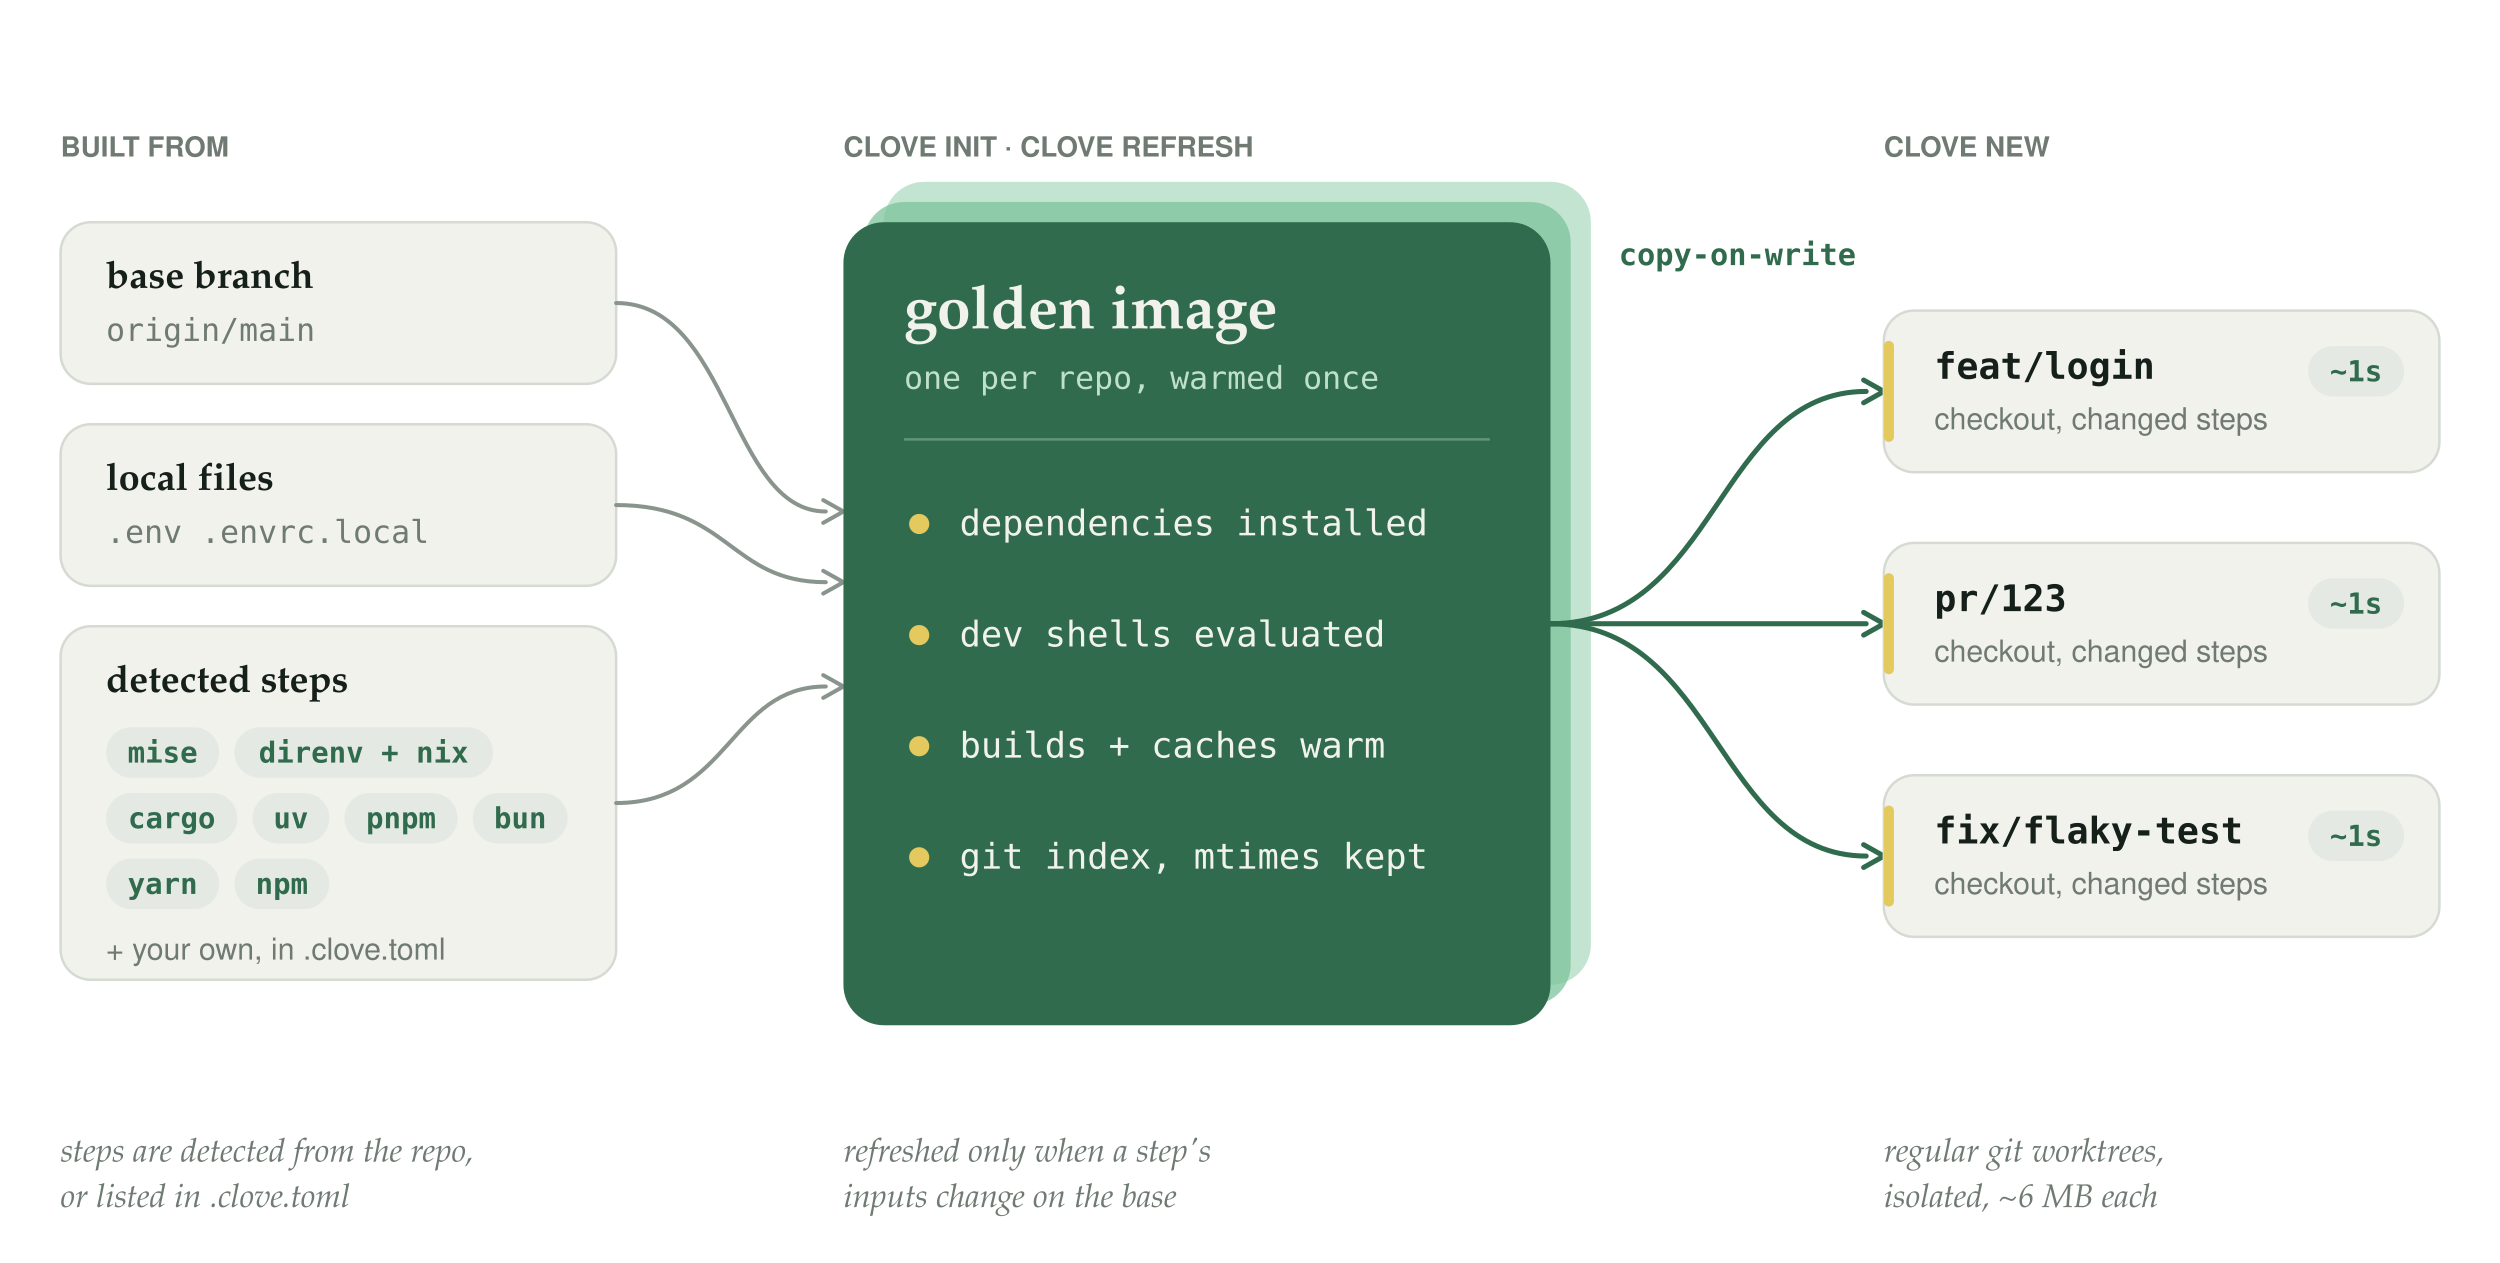
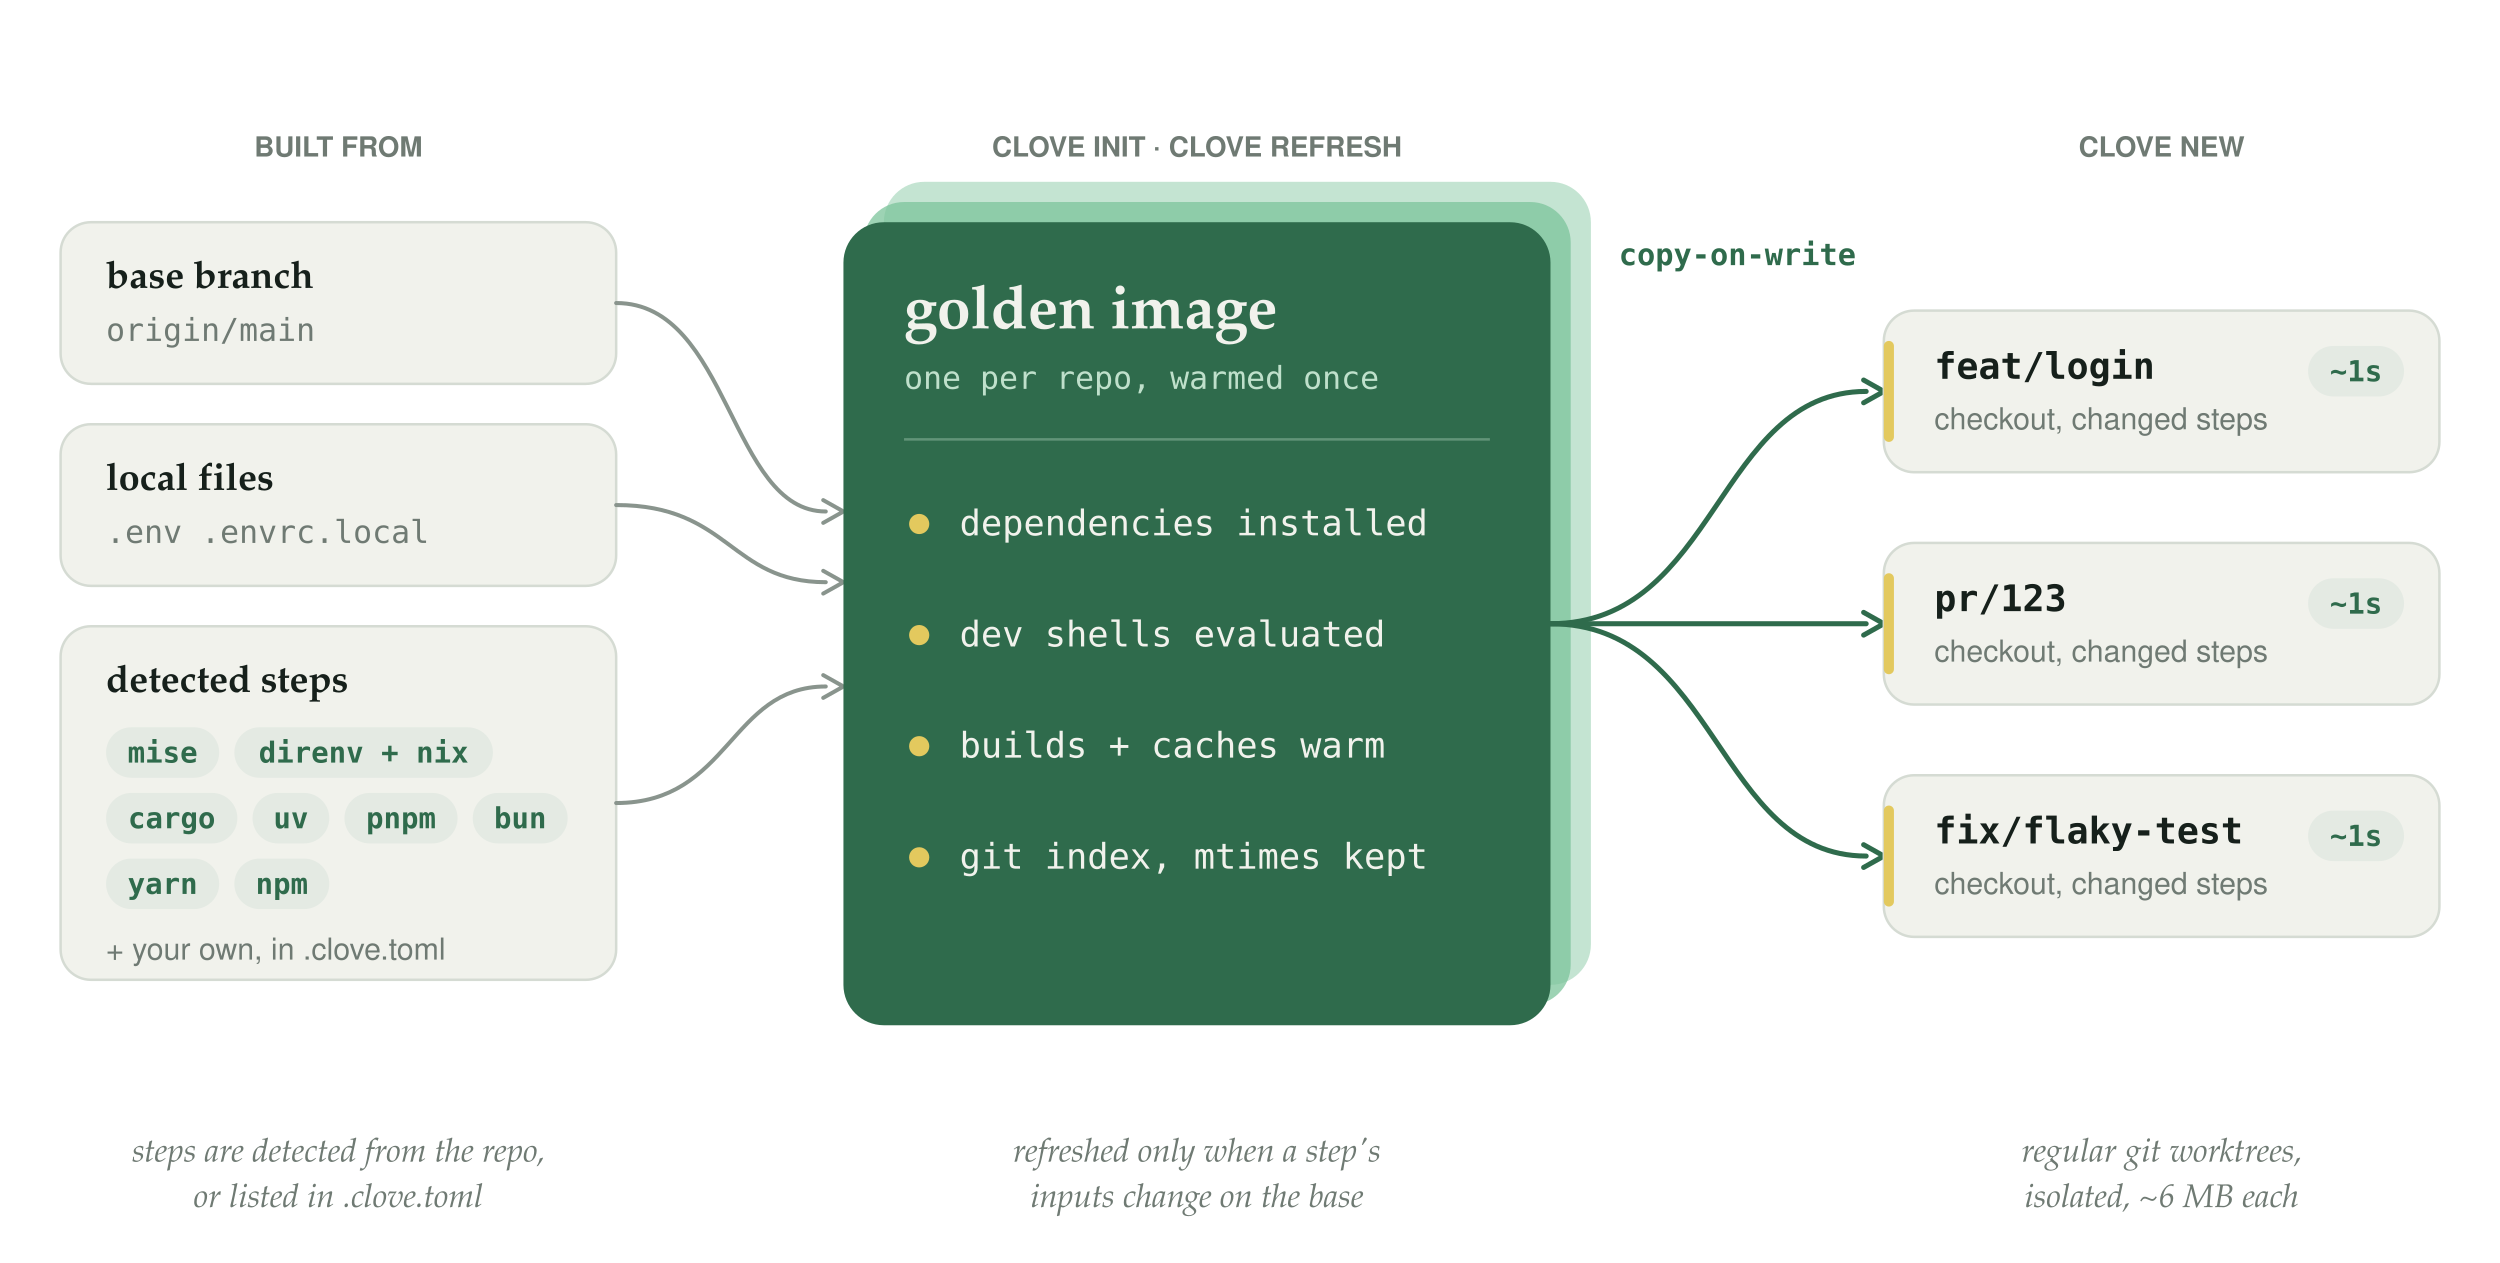
<svg xmlns="http://www.w3.org/2000/svg" viewBox="0 0 990 500" width="990" height="500" role="img" aria-label="clove builds one golden image per repo and makes each clone a copy-on-write copy of it">
-   <text x="24" y="62" font-family="-apple-system, BlinkMacSystemFont, Segoe UI, Helvetica, Arial, sans-serif" font-size="11" font-weight="600" fill="#6f7a73" text-anchor="start">BUILT FROM</text>
-   <text x="334" y="62" font-family="-apple-system, BlinkMacSystemFont, Segoe UI, Helvetica, Arial, sans-serif" font-size="11" font-weight="600" fill="#6f7a73" text-anchor="start">CLOVE INIT · CLOVE REFRESH</text>
-   <text x="746" y="62" font-family="-apple-system, BlinkMacSystemFont, Segoe UI, Helvetica, Arial, sans-serif" font-size="11" font-weight="600" fill="#6f7a73" text-anchor="start">CLOVE NEW</text>
+   <text x="134.0" y="62" font-family="-apple-system, BlinkMacSystemFont, Segoe UI, Helvetica, Arial, sans-serif" font-size="11" font-weight="600" fill="#6f7a73" text-anchor="middle">BUILT FROM</text>
+   <text x="474.0" y="62" font-family="-apple-system, BlinkMacSystemFont, Segoe UI, Helvetica, Arial, sans-serif" font-size="11" font-weight="600" fill="#6f7a73" text-anchor="middle">CLOVE INIT · CLOVE REFRESH</text>
+   <text x="856.0" y="62" font-family="-apple-system, BlinkMacSystemFont, Segoe UI, Helvetica, Arial, sans-serif" font-size="11" font-weight="600" fill="#6f7a73" text-anchor="middle">CLOVE NEW</text>
  <rect x="24" y="88" width="220" height="64" rx="12" fill="#f1f2ec" stroke="#d5dbd3" />
  <text x="42" y="114" font-family="Iowan Old Style, Palatino, Georgia, serif" font-size="15" font-weight="600" fill="#16201b" text-anchor="start">base branch</text>
  <text x="42" y="135" font-family="ui-monospace, SFMono-Regular, Menlo, Consolas, monospace" font-size="12.5" font-weight="400" fill="#6f7a73" text-anchor="start">origin/main</text>
  <path d="M244 120.0 C289.0 120.0 289.0 202.55 327 202.55" fill="none" stroke="#89948d" stroke-width="1.6" stroke-linecap="round" />
  <path d="M326 198.05 L334 202.55 L326 207.05" fill="none" stroke="#89948d" stroke-width="1.6" stroke-linecap="round" stroke-linejoin="round" />
  <rect x="24" y="168" width="220" height="64" rx="12" fill="#f1f2ec" stroke="#d5dbd3" />
  <text x="42" y="194" font-family="Iowan Old Style, Palatino, Georgia, serif" font-size="15" font-weight="600" fill="#16201b" text-anchor="start">local files</text>
  <text x="42" y="215" font-family="ui-monospace, SFMono-Regular, Menlo, Consolas, monospace" font-size="12.5" font-weight="400" fill="#6f7a73" text-anchor="start">.env  .envrc.local</text>
  <path d="M244 200.0 C289.0 200.0 289.0 230.55 327 230.55" fill="none" stroke="#89948d" stroke-width="1.6" stroke-linecap="round" />
  <path d="M326 226.05 L334 230.55 L326 235.05" fill="none" stroke="#89948d" stroke-width="1.6" stroke-linecap="round" stroke-linejoin="round" />
  <rect x="24" y="248" width="220" height="140" rx="12" fill="#f1f2ec" stroke="#d5dbd3" />
  <text x="42" y="274" font-family="Iowan Old Style, Palatino, Georgia, serif" font-size="15" font-weight="600" fill="#16201b" text-anchor="start">detected steps</text>
  <rect x="42" y="288" width="44.8" height="20" rx="10" fill="#e4eae3" />
  <text x="64.4" y="302" font-family="ui-monospace, SFMono-Regular, Menlo, Consolas, monospace" font-size="11.5" font-weight="600" fill="#2f6b4c" text-anchor="middle">mise</text>
  <rect x="92.8" y="288" width="102.4" height="20" rx="10" fill="#e4eae3" />
  <text x="144.0" y="302" font-family="ui-monospace, SFMono-Regular, Menlo, Consolas, monospace" font-size="11.5" font-weight="600" fill="#2f6b4c" text-anchor="middle">direnv + nix</text>
  <rect x="42" y="314" width="52.0" height="20" rx="10" fill="#e4eae3" />
  <text x="68.0" y="328" font-family="ui-monospace, SFMono-Regular, Menlo, Consolas, monospace" font-size="11.5" font-weight="600" fill="#2f6b4c" text-anchor="middle">cargo</text>
  <rect x="100.0" y="314" width="30.4" height="20" rx="10" fill="#e4eae3" />
  <text x="115.2" y="328" font-family="ui-monospace, SFMono-Regular, Menlo, Consolas, monospace" font-size="11.5" font-weight="600" fill="#2f6b4c" text-anchor="middle">uv</text>
  <rect x="136.4" y="314" width="44.8" height="20" rx="10" fill="#e4eae3" />
  <text x="158.8" y="328" font-family="ui-monospace, SFMono-Regular, Menlo, Consolas, monospace" font-size="11.5" font-weight="600" fill="#2f6b4c" text-anchor="middle">pnpm</text>
  <rect x="187.2" y="314" width="37.6" height="20" rx="10" fill="#e4eae3" />
  <text x="206.0" y="328" font-family="ui-monospace, SFMono-Regular, Menlo, Consolas, monospace" font-size="11.5" font-weight="600" fill="#2f6b4c" text-anchor="middle">bun</text>
  <rect x="42" y="340" width="44.8" height="20" rx="10" fill="#e4eae3" />
  <text x="64.4" y="354" font-family="ui-monospace, SFMono-Regular, Menlo, Consolas, monospace" font-size="11.5" font-weight="600" fill="#2f6b4c" text-anchor="middle">yarn</text>
  <rect x="92.8" y="340" width="37.6" height="20" rx="10" fill="#e4eae3" />
  <text x="111.6" y="354" font-family="ui-monospace, SFMono-Regular, Menlo, Consolas, monospace" font-size="11.5" font-weight="600" fill="#2f6b4c" text-anchor="middle">npm</text>
  <text x="42" y="380" font-family="-apple-system, BlinkMacSystemFont, Segoe UI, Helvetica, Arial, sans-serif" font-size="12" font-weight="400" fill="#6f7a73" text-anchor="start">+ your own, in .clove.toml</text>
  <path d="M244 318.0 C289.0 318.0 289.0 271.85 327 271.85" fill="none" stroke="#89948d" stroke-width="1.6" stroke-linecap="round" />
  <path d="M326 267.35 L334 271.85 L326 276.35" fill="none" stroke="#89948d" stroke-width="1.6" stroke-linecap="round" stroke-linejoin="round" />
  <rect x="350" y="72" width="280" height="318" rx="16" fill="#7cc49b" opacity="0.45" />
  <rect x="342" y="80" width="280" height="318" rx="16" fill="#7cc49b" opacity="0.75" />
  <rect x="334" y="88" width="280" height="318" rx="16" fill="#2f6b4c" stroke="none" stroke-opacity="0.55" />
  <text x="358" y="130" font-family="Iowan Old Style, Palatino, Georgia, serif" font-size="24" font-weight="600" fill="#f1f2ec" text-anchor="start">golden image</text>
  <text x="358" y="154" font-family="ui-monospace, SFMono-Regular, Menlo, Consolas, monospace" font-size="12.5" font-weight="400" fill="#bfe0cb" text-anchor="start">one per repo, warmed once</text>
  <line x1="358" y1="174" x2="590" y2="174" stroke="#bfe0cb" stroke-opacity="0.35" />
  <circle cx="364" cy="207.5" r="4" fill="#e3c95e" />
  <text x="380" y="212" font-family="ui-monospace, SFMono-Regular, Menlo, Consolas, monospace" font-size="14" font-weight="400" fill="#f1f2ec" text-anchor="start">dependencies installed</text>
  <circle cx="364" cy="251.5" r="4" fill="#e3c95e" />
  <text x="380" y="256" font-family="ui-monospace, SFMono-Regular, Menlo, Consolas, monospace" font-size="14" font-weight="400" fill="#f1f2ec" text-anchor="start">dev shells evaluated</text>
  <circle cx="364" cy="295.5" r="4" fill="#e3c95e" />
  <text x="380" y="300" font-family="ui-monospace, SFMono-Regular, Menlo, Consolas, monospace" font-size="14" font-weight="400" fill="#f1f2ec" text-anchor="start">builds + caches warm</text>
  <circle cx="364" cy="339.5" r="4" fill="#e3c95e" />
  <text x="380" y="344" font-family="ui-monospace, SFMono-Regular, Menlo, Consolas, monospace" font-size="14" font-weight="400" fill="#f1f2ec" text-anchor="start">git index, mtimes kept</text>
  <text x="688.0" y="105.0" font-family="ui-monospace, SFMono-Regular, Menlo, Consolas, monospace" font-size="12" font-weight="600" fill="#2f6b4c" text-anchor="middle">copy-on-write</text>
  <path d="M614 247.0 C680.0 247.0 680.0 155.0 739 155.0" fill="none" stroke="#2f6b4c" stroke-width="2" stroke-linecap="round" />
  <path d="M738 150.5 L746 155.0 L738 159.5" fill="none" stroke="#2f6b4c" stroke-width="2" stroke-linecap="round" stroke-linejoin="round" />
  <path d="M614 247.0 C680.0 247.0 680.0 247.0 739 247.0" fill="none" stroke="#2f6b4c" stroke-width="2" stroke-linecap="round" />
  <path d="M738 242.5 L746 247.0 L738 251.5" fill="none" stroke="#2f6b4c" stroke-width="2" stroke-linecap="round" stroke-linejoin="round" />
  <path d="M614 247.0 C680.0 247.0 680.0 339.0 739 339.0" fill="none" stroke="#2f6b4c" stroke-width="2" stroke-linecap="round" />
  <path d="M738 334.5 L746 339.0 L738 343.5" fill="none" stroke="#2f6b4c" stroke-width="2" stroke-linecap="round" stroke-linejoin="round" />
  <rect x="746" y="123.0" width="220" height="64" rx="12" fill="#f1f2ec" stroke="#d5dbd3" />
  <rect x="746" y="135.0" width="4" height="40" rx="2" fill="#e3c95e" />
  <text x="766" y="150.0" font-family="ui-monospace, SFMono-Regular, Menlo, Consolas, monospace" font-size="14.5" font-weight="600" fill="#16201b" text-anchor="start">feat/login</text>
  <text x="766" y="170.0" font-family="-apple-system, BlinkMacSystemFont, Segoe UI, Helvetica, Arial, sans-serif" font-size="12" font-weight="400" fill="#6f7a73" text-anchor="start">checkout, changed steps</text>
  <rect x="914" y="137.0" width="38" height="20" rx="10" fill="#e4eae3" />
  <text x="933" y="151.0" font-family="ui-monospace, SFMono-Regular, Menlo, Consolas, monospace" font-size="11.5" font-weight="600" fill="#2f6b4c" text-anchor="middle">~1s</text>
  <rect x="746" y="215.0" width="220" height="64" rx="12" fill="#f1f2ec" stroke="#d5dbd3" />
  <rect x="746" y="227.0" width="4" height="40" rx="2" fill="#e3c95e" />
  <text x="766" y="242.0" font-family="ui-monospace, SFMono-Regular, Menlo, Consolas, monospace" font-size="14.5" font-weight="600" fill="#16201b" text-anchor="start">pr/123</text>
  <text x="766" y="262.0" font-family="-apple-system, BlinkMacSystemFont, Segoe UI, Helvetica, Arial, sans-serif" font-size="12" font-weight="400" fill="#6f7a73" text-anchor="start">checkout, changed steps</text>
  <rect x="914" y="229.0" width="38" height="20" rx="10" fill="#e4eae3" />
  <text x="933" y="243.0" font-family="ui-monospace, SFMono-Regular, Menlo, Consolas, monospace" font-size="11.5" font-weight="600" fill="#2f6b4c" text-anchor="middle">~1s</text>
  <rect x="746" y="307.0" width="220" height="64" rx="12" fill="#f1f2ec" stroke="#d5dbd3" />
  <rect x="746" y="319.0" width="4" height="40" rx="2" fill="#e3c95e" />
  <text x="766" y="334.0" font-family="ui-monospace, SFMono-Regular, Menlo, Consolas, monospace" font-size="14.5" font-weight="600" fill="#16201b" text-anchor="start">fix/flaky-test</text>
  <text x="766" y="354.0" font-family="-apple-system, BlinkMacSystemFont, Segoe UI, Helvetica, Arial, sans-serif" font-size="12" font-weight="400" fill="#6f7a73" text-anchor="start">checkout, changed steps</text>
  <rect x="914" y="321.0" width="38" height="20" rx="10" fill="#e4eae3" />
  <text x="933" y="335.0" font-family="ui-monospace, SFMono-Regular, Menlo, Consolas, monospace" font-size="11.5" font-weight="600" fill="#2f6b4c" text-anchor="middle">~1s</text>
-   <text x="24" y="460" font-family="Iowan Old Style, Palatino, Georgia, serif" font-size="13" font-weight="400" fill="#6f7a73" text-anchor="start" font-style="italic">steps are detected from the repo,</text>
-   <text x="24" y="478" font-family="Iowan Old Style, Palatino, Georgia, serif" font-size="13" font-weight="400" fill="#6f7a73" text-anchor="start" font-style="italic">or listed in .clove.toml</text>
-   <text x="334" y="460" font-family="Iowan Old Style, Palatino, Georgia, serif" font-size="13" font-weight="400" fill="#6f7a73" text-anchor="start" font-style="italic">refreshed only when a step's</text>
-   <text x="334" y="478" font-family="Iowan Old Style, Palatino, Georgia, serif" font-size="13" font-weight="400" fill="#6f7a73" text-anchor="start" font-style="italic">inputs change on the base</text>
-   <text x="746" y="460" font-family="Iowan Old Style, Palatino, Georgia, serif" font-size="13" font-weight="400" fill="#6f7a73" text-anchor="start" font-style="italic">regular git worktrees,</text>
-   <text x="746" y="478" font-family="Iowan Old Style, Palatino, Georgia, serif" font-size="13" font-weight="400" fill="#6f7a73" text-anchor="start" font-style="italic">isolated, ~6 MB each</text>
+   <text x="134.0" y="460" font-family="Iowan Old Style, Palatino, Georgia, serif" font-size="13" font-weight="400" fill="#6f7a73" text-anchor="middle" font-style="italic">steps are detected from the repo,</text>
+   <text x="134.0" y="478" font-family="Iowan Old Style, Palatino, Georgia, serif" font-size="13" font-weight="400" fill="#6f7a73" text-anchor="middle" font-style="italic">or listed in .clove.toml</text>
+   <text x="474.0" y="460" font-family="Iowan Old Style, Palatino, Georgia, serif" font-size="13" font-weight="400" fill="#6f7a73" text-anchor="middle" font-style="italic">refreshed only when a step's</text>
+   <text x="474.0" y="478" font-family="Iowan Old Style, Palatino, Georgia, serif" font-size="13" font-weight="400" fill="#6f7a73" text-anchor="middle" font-style="italic">inputs change on the base</text>
+   <text x="856.0" y="460" font-family="Iowan Old Style, Palatino, Georgia, serif" font-size="13" font-weight="400" fill="#6f7a73" text-anchor="middle" font-style="italic">regular git worktrees,</text>
+   <text x="856.0" y="478" font-family="Iowan Old Style, Palatino, Georgia, serif" font-size="13" font-weight="400" fill="#6f7a73" text-anchor="middle" font-style="italic">isolated, ~6 MB each</text>
</svg>
